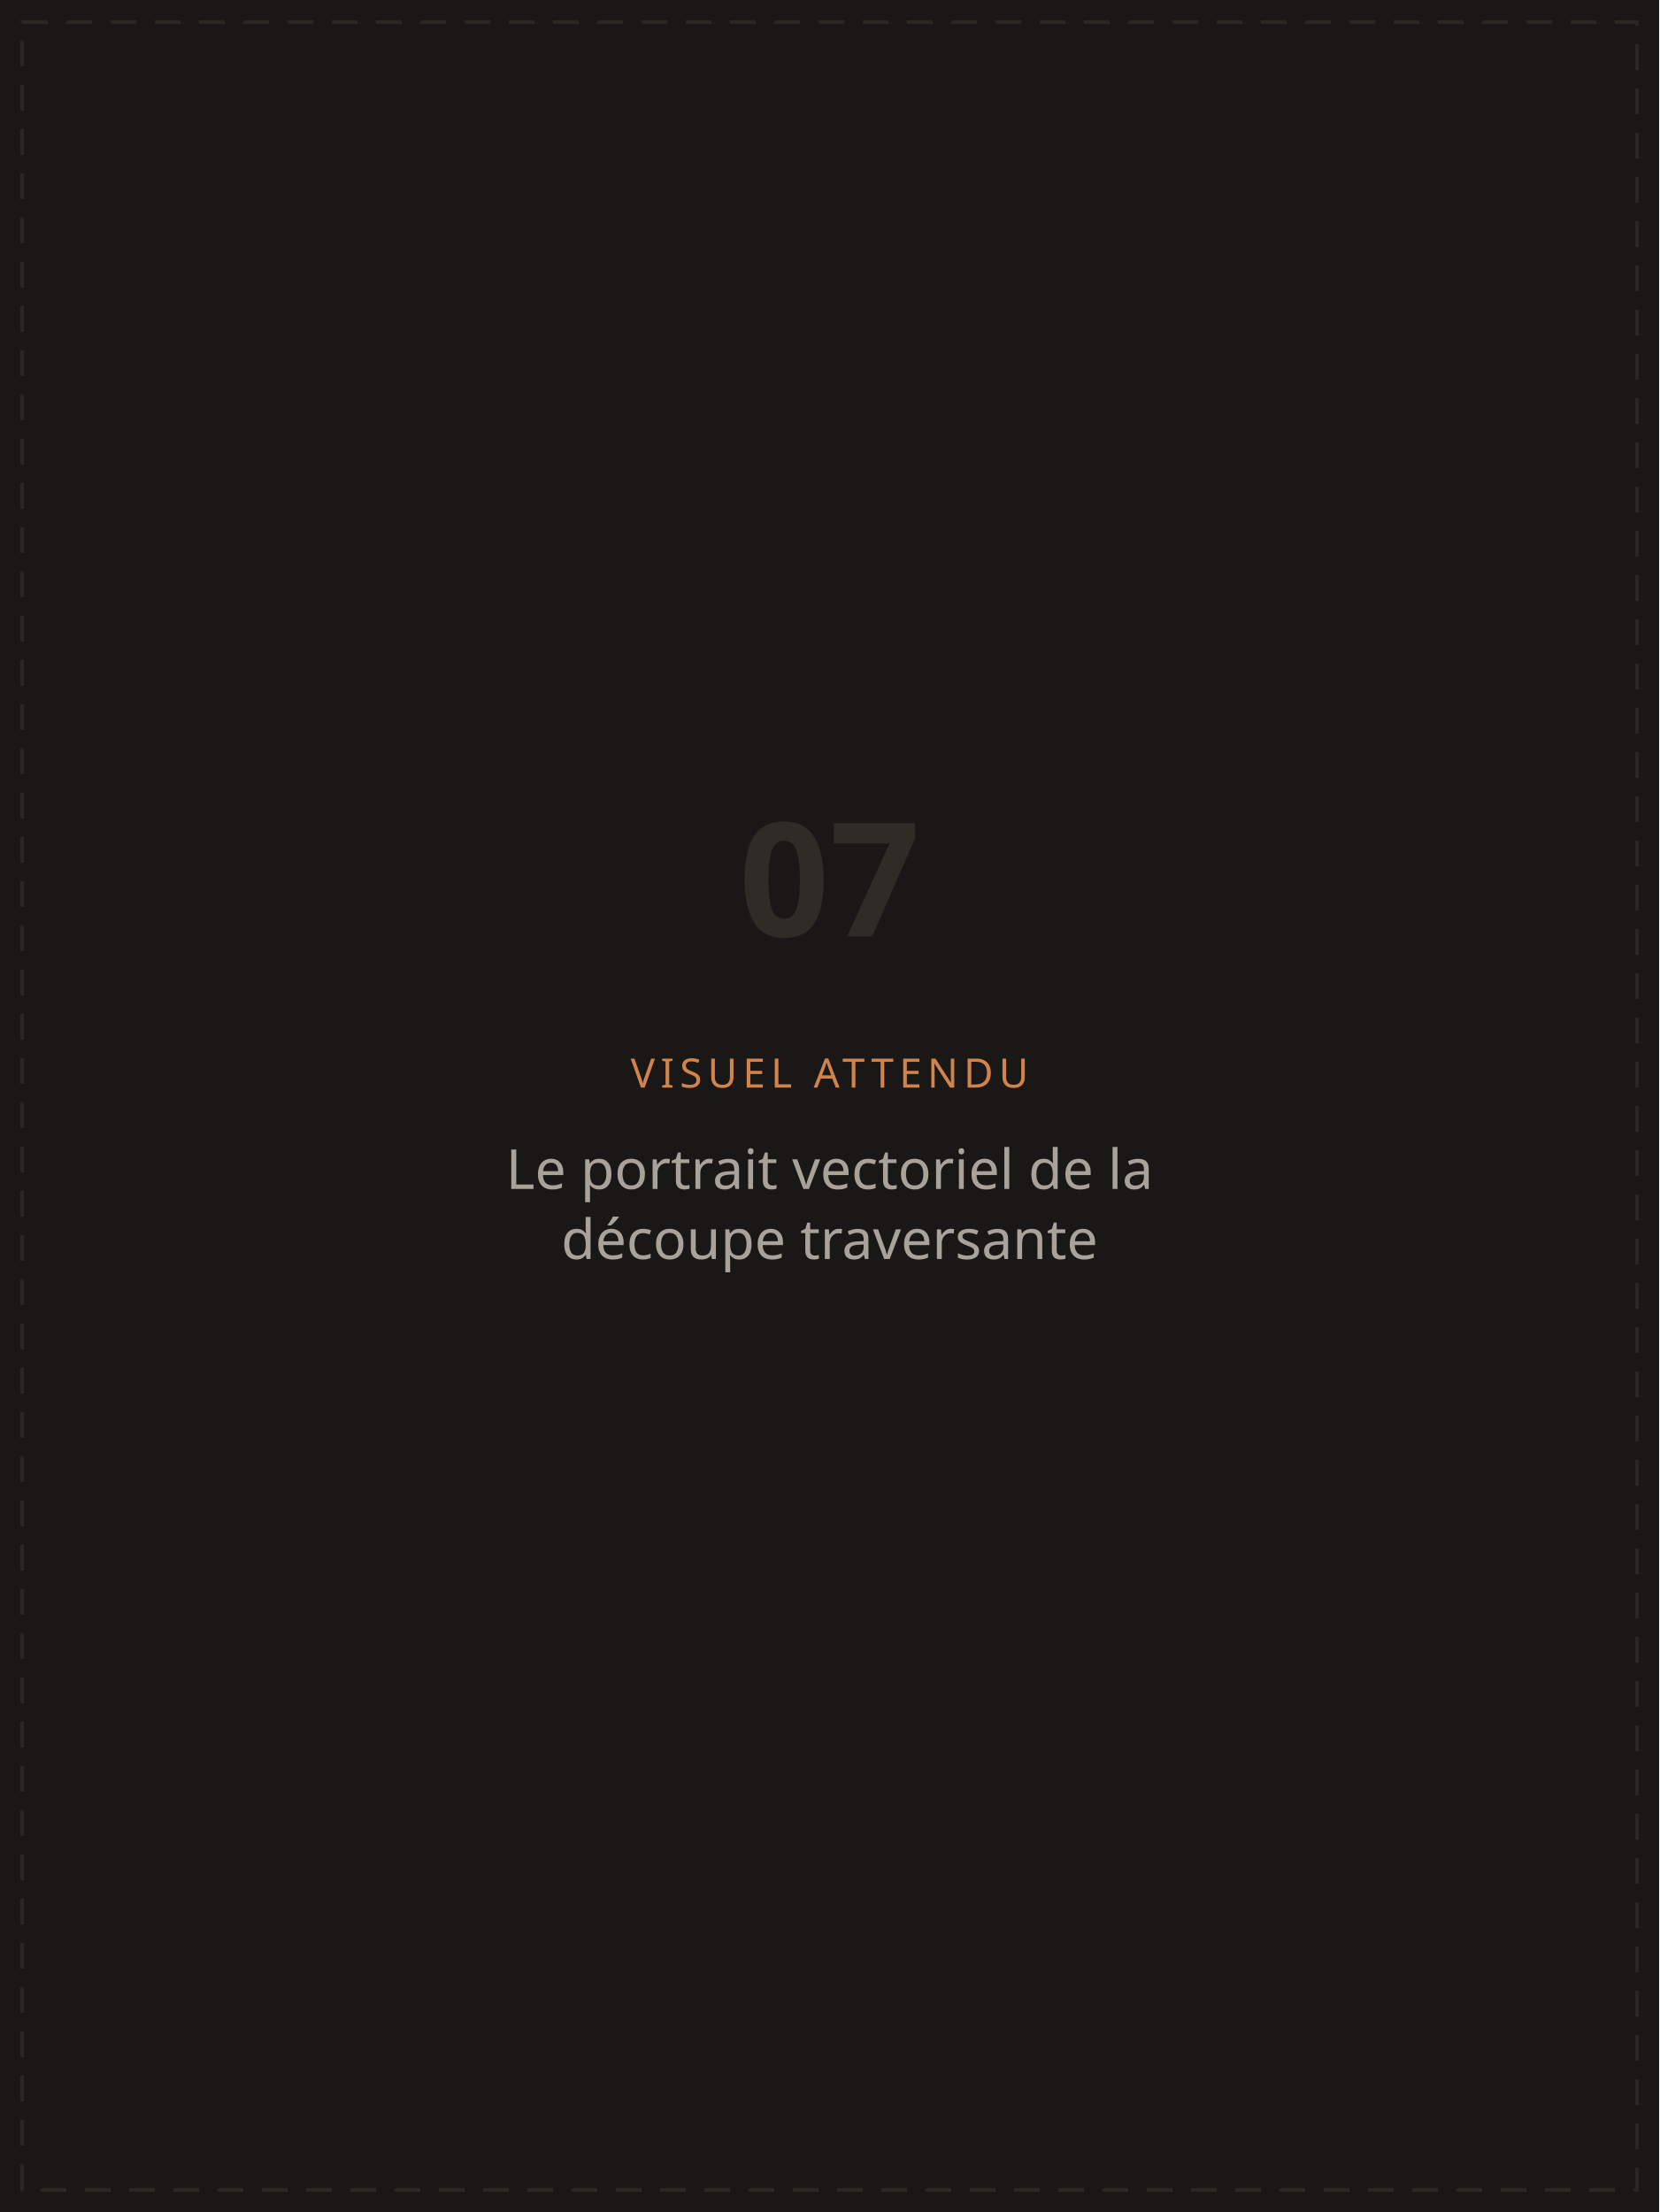
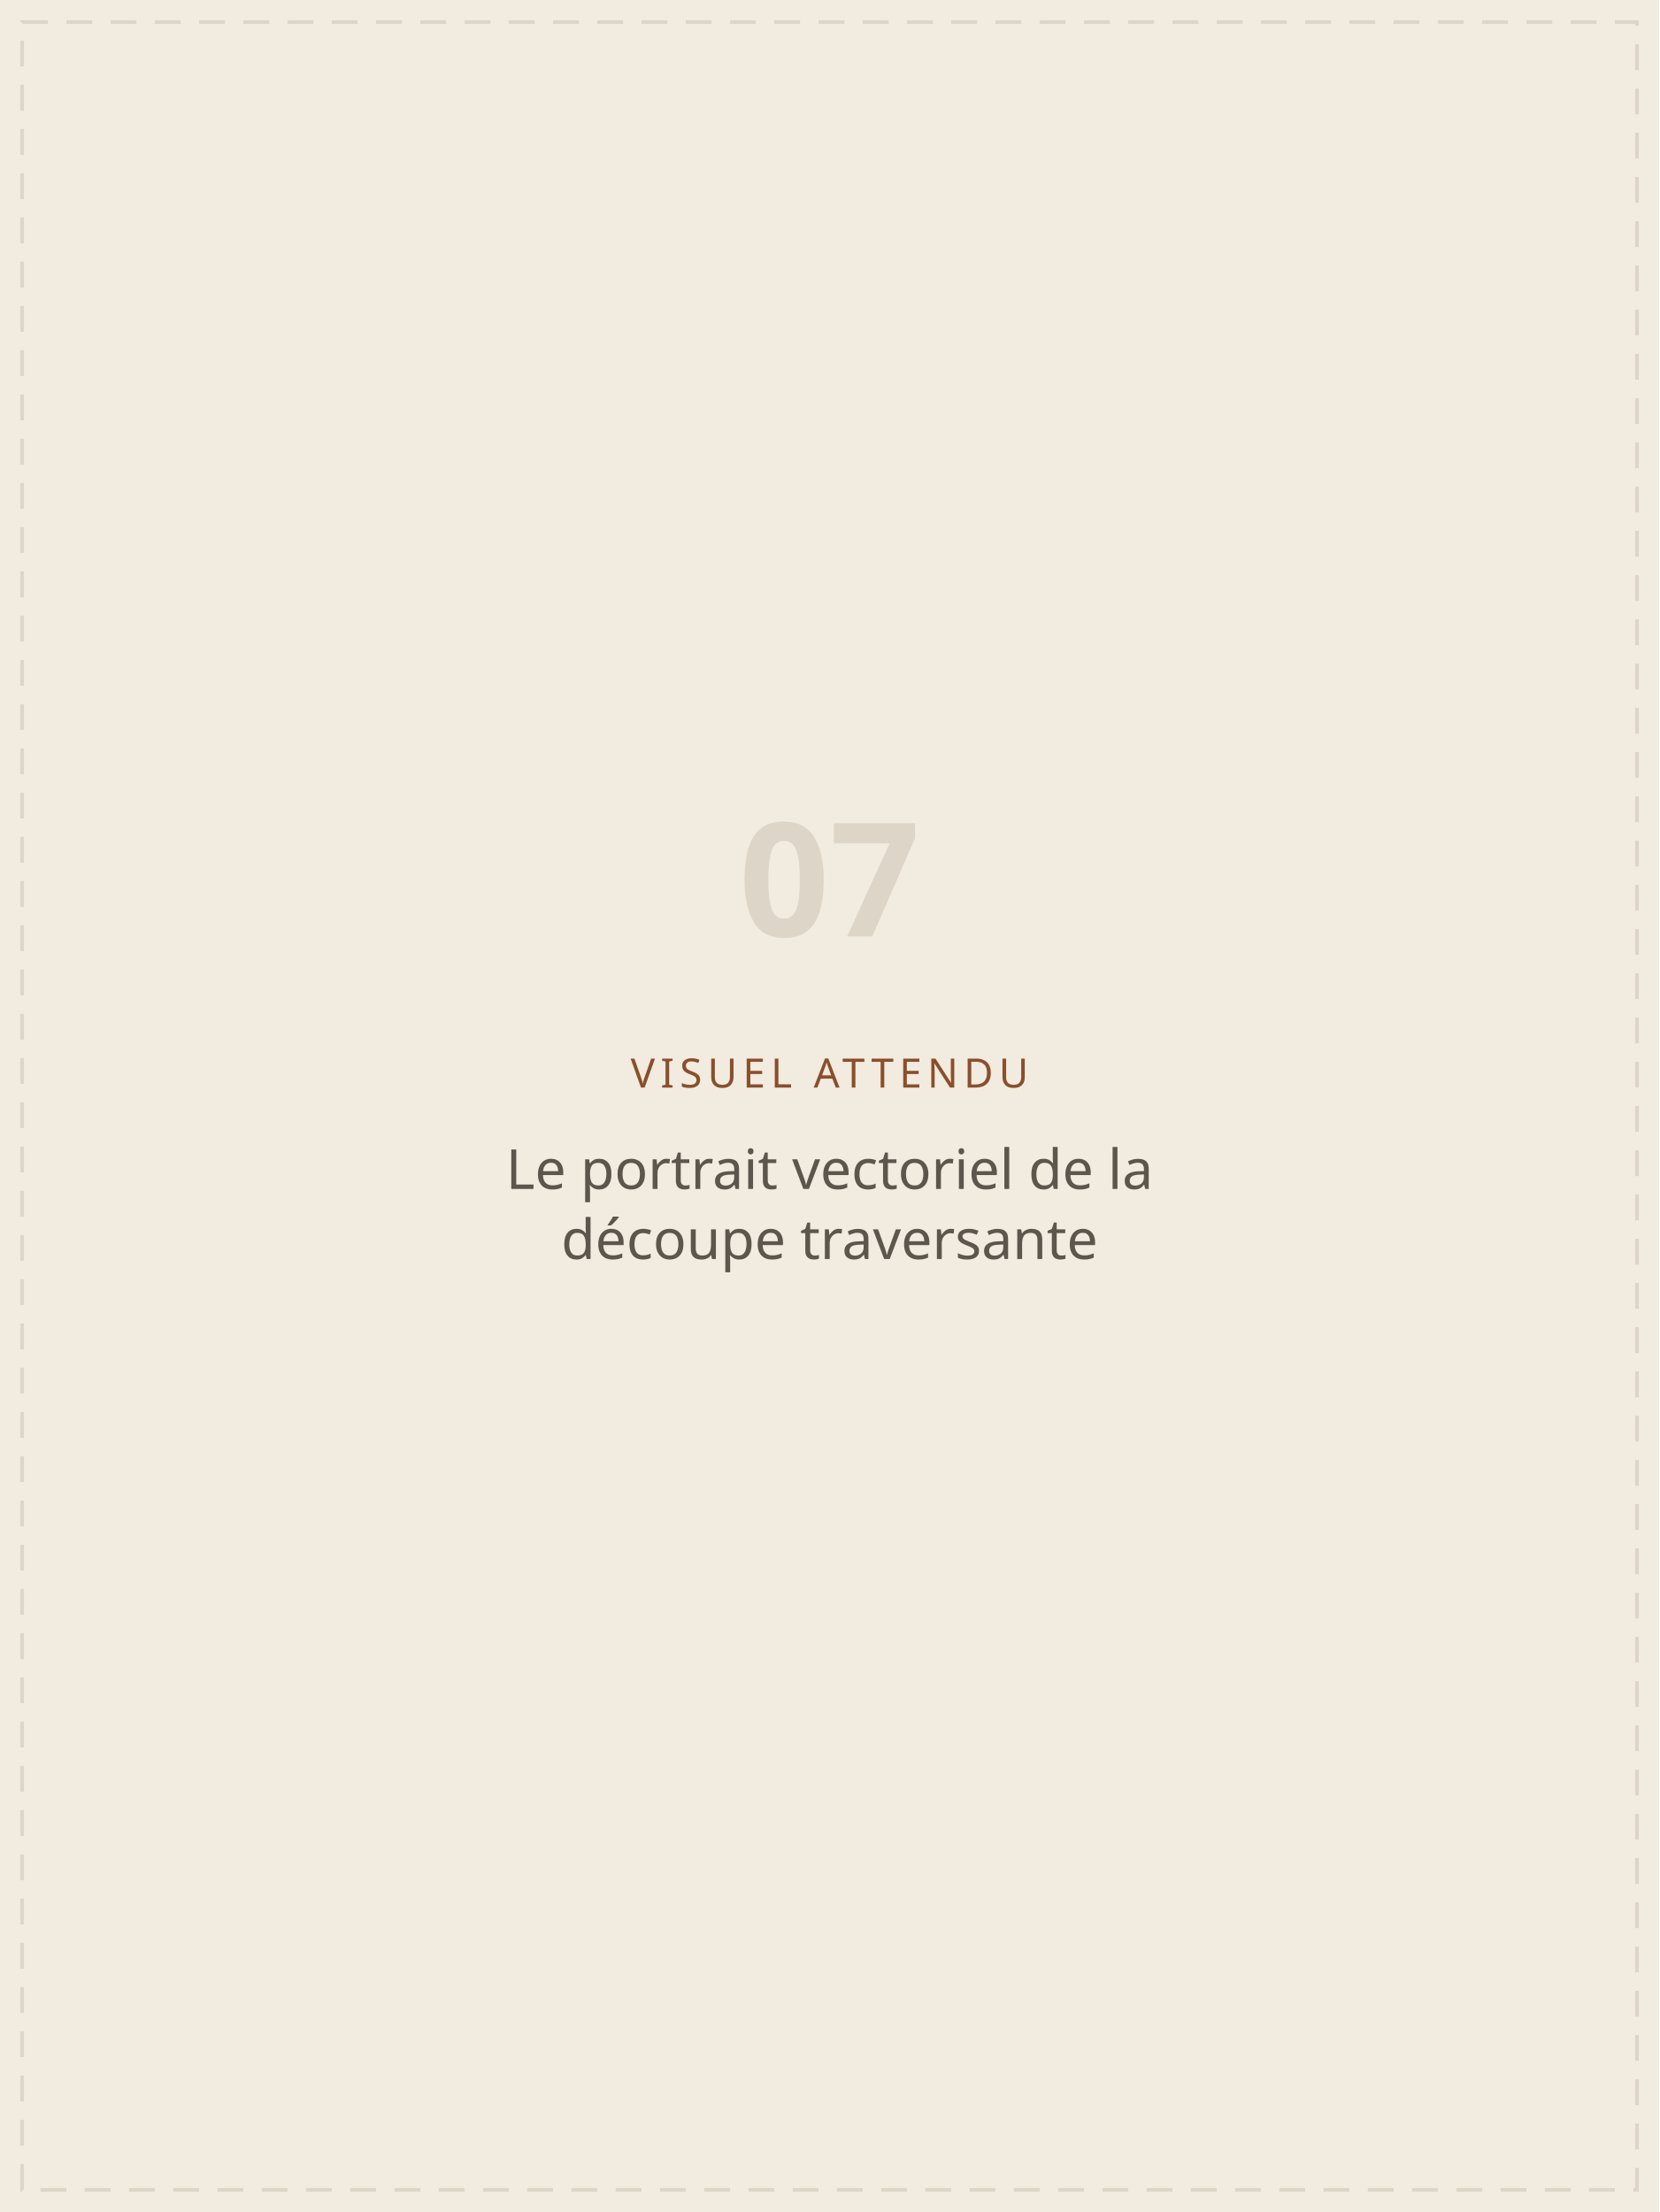
<svg xmlns="http://www.w3.org/2000/svg" viewBox="0 0 900 1200" width="900" height="1200" role="img" aria-label="Emplacement réservé : Le portrait vectoriel de la découpe traversante. Visuel à venir.">
-   <rect width="900" height="1200" fill="#1a1816" />
-   <rect x="12" y="12" width="876" height="1176" fill="none" stroke="#2b2824" stroke-width="2" stroke-dasharray="14 10" />
-   <text x="450" y="508" text-anchor="middle" font-size="86" fill="#2f2b27" font-family="system-ui, sans-serif" font-weight="700">07</text>
-   <text x="450" y="590" text-anchor="middle" font-size="22" fill="#d2834c" font-family="system-ui, sans-serif" letter-spacing="3">VISUEL ATTENDU</text>
-   <text x="450" y="645" text-anchor="middle" font-size="30" fill="#a9a29a" font-family="system-ui, sans-serif">Le portrait vectoriel de la</text>
-   <text x="450" y="683" text-anchor="middle" font-size="30" fill="#a9a29a" font-family="system-ui, sans-serif">découpe traversante</text>
+   <rect width="900" height="1200" fill="#f1ebe0" />
+   <rect x="12" y="12" width="876" height="1176" fill="none" stroke="#ddd5c7" stroke-width="2" stroke-dasharray="14 10" />
+   <text x="450" y="508" text-anchor="middle" font-size="86" fill="#ddd5c7" font-family="system-ui, sans-serif" font-weight="700">07</text>
+   <text x="450" y="590" text-anchor="middle" font-size="22" fill="#8a4f2b" font-family="system-ui, sans-serif" letter-spacing="3">VISUEL ATTENDU</text>
+   <text x="450" y="645" text-anchor="middle" font-size="30" fill="#5c564d" font-family="system-ui, sans-serif">Le portrait vectoriel de la</text>
+   <text x="450" y="683" text-anchor="middle" font-size="30" fill="#5c564d" font-family="system-ui, sans-serif">découpe traversante</text>
</svg>
